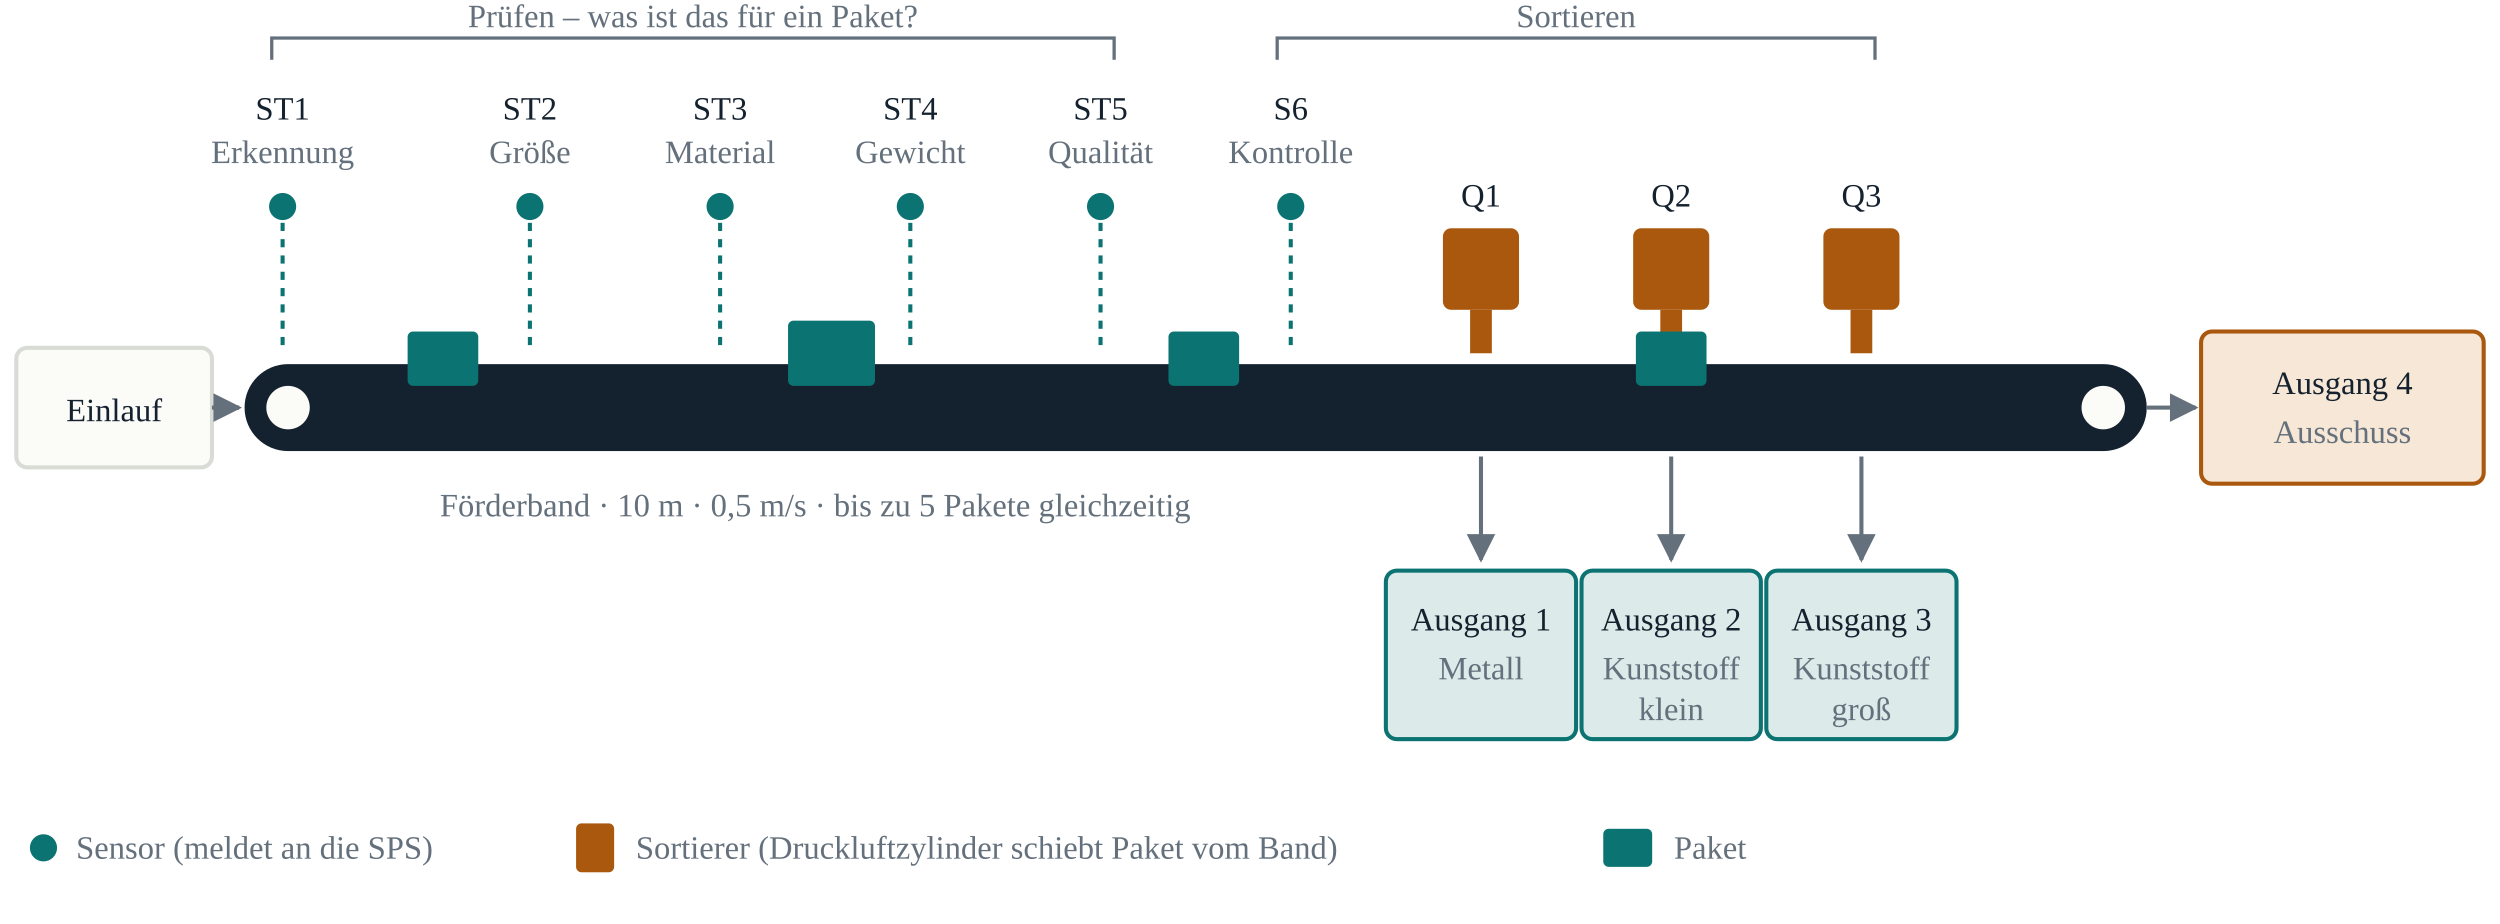
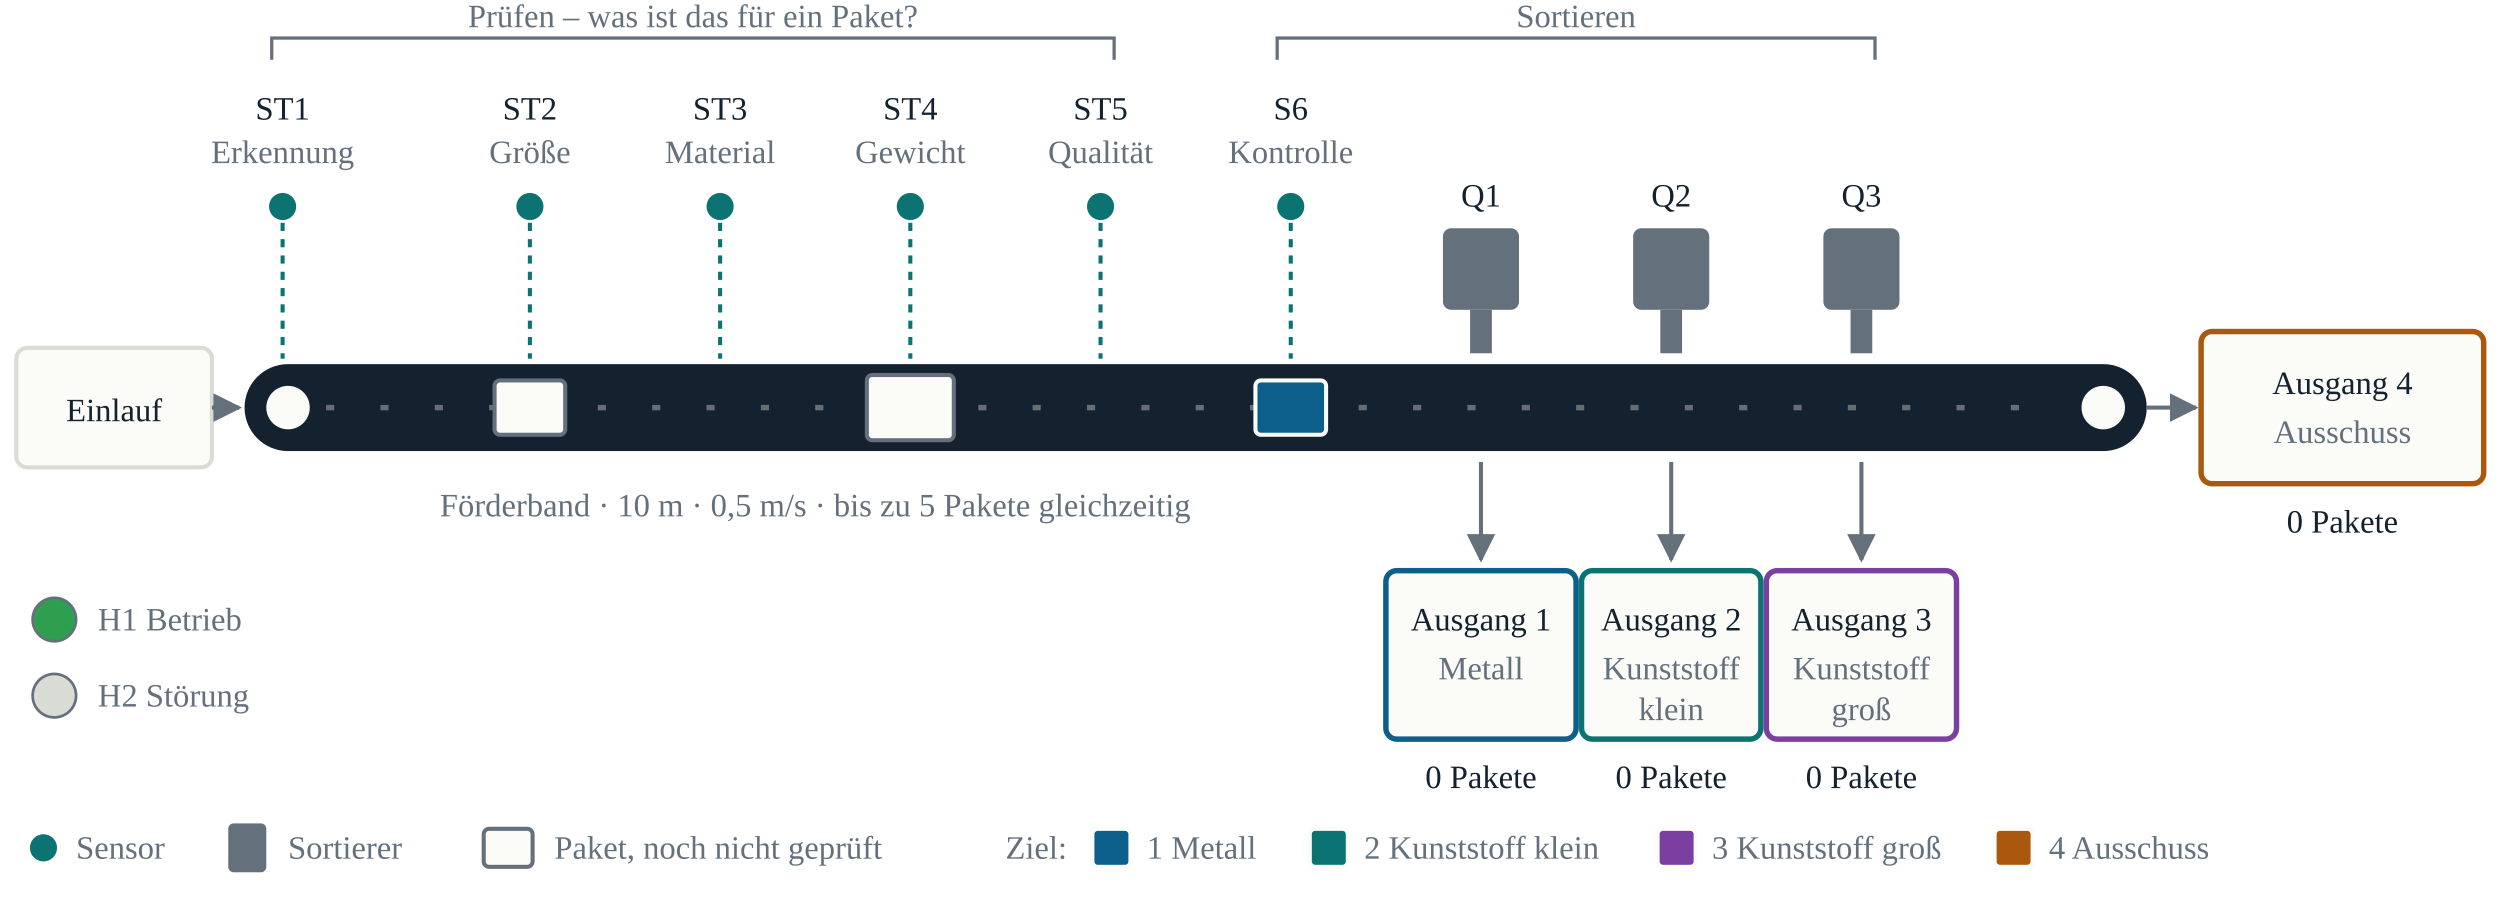
<svg xmlns="http://www.w3.org/2000/svg" viewBox="0 0 920 340" role="img" aria-label="Schema der Sortieranlage: Einlauf, Förderband mit fünf Prüfstationen, drei Sortierer mit Ausgängen 1 bis 3, am Bandende Ausgang 4 Ausschuss">
  <style>
    .s-t { fill: var(--ink, #14212E); font: 600 13px var(--f-display, Arial, sans-serif); }
    .s-m { fill: var(--muted, #64707C); font: 12px var(--f-body, Arial, sans-serif); }
+     .s-cnt { fill: var(--ink, #14212E); font: 600 12px var(--f-body, Arial, sans-serif); }
    .s-belt { fill: var(--ink, #14212E); }
    .s-roll { fill: var(--surface, #FBFBF8); }
+     .s-mv { stroke: var(--surface, #FBFBF8); stroke-width: 2; stroke-dasharray: 3 17; opacity: .35; }
    .s-box { fill: var(--surface, #FBFBF8); stroke: var(--line, #D8DCD4); stroke-width: 1.5; }
-     .s-out { fill: var(--accent-soft, #DCEBEA); stroke: var(--accent, #0B7372); stroke-width: 1.5; }
-     .s-rej { fill: var(--signal-soft, #F6E7D6); stroke: var(--signal, #A9580D); stroke-width: 1.5; }
-     .s-pkg { fill: var(--accent, #0B7372); }
-     .s-sens { fill: var(--accent, #0B7372); }
+     .s-out { fill: var(--surface, #FBFBF8); stroke-width: 2; }
+     .s-o1 { stroke: var(--k, #0B5F8A); } .s-o2 { stroke: var(--accent, #0B7372); }
+     .s-o3 { stroke: var(--n, #7A3FA0); } .s-o4 { stroke: var(--signal, #A9580D); }
+     .s-pkg { stroke: var(--surface, #FBFBF8); stroke-width: 1.5; }
+     .s-p0 { fill: var(--surface, #FBFBF8); stroke: var(--muted, #64707C); }
+     .s-p1 { fill: var(--k, #0B5F8A); } .s-p2 { fill: var(--accent, #0B7372); }
+     .s-p3 { fill: var(--n, #7A3FA0); } .s-p4 { fill: var(--signal, #A9580D); }
+     .s-sens { fill: var(--accent, #0B7372); transition: r .15s; }
+     .s-sens.on { fill: var(--signal, #A9580D); r: 8px; }
    .s-tick { stroke: var(--accent, #0B7372); stroke-width: 1.5; stroke-dasharray: 3 3; }
-     .s-push { fill: var(--signal, #A9580D); }
+     .s-cyl, .s-rod { fill: var(--muted, #64707C); }
+     .s-cyl.alarm, .s-rod.alarm { fill: #D93A3A; }
+     .s-lamp { fill: var(--line, #D8DCD4); stroke: var(--muted, #64707C); stroke-width: 1; }
+     .s-h1.on { fill: #2E9E4F; } .s-h2.on { fill: #D93A3A; }
    .s-arrow { stroke: var(--muted, #64707C); stroke-width: 1.5; fill: none; marker-end: url(#s-head); }
    .s-brace { stroke: var(--muted, #64707C); stroke-width: 1.2; fill: none; }
  </style>
  <defs>
    <marker id="s-head" viewBox="0 0 10 10" refX="9" refY="5" markerWidth="7" markerHeight="7" orient="auto-start-reverse">
      <path d="M0,0 L10,5 L0,10 z" fill="var(--muted, #64707C)" />
    </marker>
  </defs>
  <path class="s-brace" d="M100,22 v-8 h310 v8" />
  <text class="s-m" x="255" y="10" text-anchor="middle">Prüfen – was ist das für ein Paket?</text>
  <path class="s-brace" d="M470,22 v-8 h220 v8" />
  <text class="s-m" x="580" y="10" text-anchor="middle">Sortieren</text>
  <g text-anchor="middle">
    <text class="s-t" x="104" y="44">ST1</text>
    <text class="s-m" x="104" y="60">Erkennung</text>
    <text class="s-t" x="195" y="44">ST2</text>
    <text class="s-m" x="195" y="60">Größe</text>
    <text class="s-t" x="265" y="44">ST3</text>
    <text class="s-m" x="265" y="60">Material</text>
    <text class="s-t" x="335" y="44">ST4</text>
    <text class="s-m" x="335" y="60">Gewicht</text>
    <text class="s-t" x="405" y="44">ST5</text>
    <text class="s-m" x="405" y="60">Qualität</text>
    <text class="s-t" x="475" y="44">S6</text>
    <text class="s-m" x="475" y="60">Kontrolle</text>
  </g>
  <g>
-     <line class="s-tick" x1="104" y1="76" x2="104" y2="130" />
+     <line class="s-tick" x1="104" y1="76" x2="104" y2="132" />
    <circle class="s-sens" cx="104" cy="76" r="5" />
-     <line class="s-tick" x1="195" y1="76" x2="195" y2="130" />
+     <line class="s-tick" x1="195" y1="76" x2="195" y2="132" />
    <circle class="s-sens" cx="195" cy="76" r="5" />
-     <line class="s-tick" x1="265" y1="76" x2="265" y2="130" />
+     <line class="s-tick" x1="265" y1="76" x2="265" y2="132" />
    <circle class="s-sens" cx="265" cy="76" r="5" />
-     <line class="s-tick" x1="335" y1="76" x2="335" y2="130" />
+     <line class="s-tick" x1="335" y1="76" x2="335" y2="132" />
    <circle class="s-sens" cx="335" cy="76" r="5" />
-     <line class="s-tick" x1="405" y1="76" x2="405" y2="130" />
+     <line class="s-tick" x1="405" y1="76" x2="405" y2="132" />
    <circle class="s-sens" cx="405" cy="76" r="5" />
-     <line class="s-tick" x1="475" y1="76" x2="475" y2="130" />
+     <line class="s-tick" x1="475" y1="76" x2="475" y2="132" />
    <circle class="s-sens" cx="475" cy="76" r="5" />
-   </g>
-   <g text-anchor="middle">
-     <rect class="s-push" x="531" y="84" width="28" height="30" rx="3" />
-     <rect class="s-push" x="541" y="114" width="8" height="16" />
-     <text class="s-t" x="545" y="76">Q1</text>
-     <rect class="s-push" x="601" y="84" width="28" height="30" rx="3" />
-     <rect class="s-push" x="611" y="114" width="8" height="16" />
-     <text class="s-t" x="615" y="76">Q2</text>
-     <rect class="s-push" x="671" y="84" width="28" height="30" rx="3" />
-     <rect class="s-push" x="681" y="114" width="8" height="16" />
-     <text class="s-t" x="685" y="76">Q3</text>
  </g>
  <rect class="s-box" x="6" y="128" width="72" height="44" rx="4" />
  <text class="s-t" x="42" y="155" text-anchor="middle">Einlauf</text>
  <path class="s-arrow" d="M78,150 h10" />
  <rect class="s-belt" x="90" y="134" width="700" height="32" rx="16" />
+   <line class="s-mv" x1="120" y1="150" x2="760" y2="150" />
  <circle class="s-roll" cx="106" cy="150" r="8" />
  <circle class="s-roll" cx="774" cy="150" r="8" />
  <text class="s-m" x="300" y="190" text-anchor="middle">Förderband · 10 m · 0,5 m/s · bis zu 5 Pakete gleichzeitig</text>
-   <rect class="s-pkg" x="150" y="122" width="26" height="20" rx="2" />
-   <rect class="s-pkg" x="290" y="118" width="32" height="24" rx="2" />
-   <rect class="s-pkg" x="430" y="122" width="26" height="20" rx="2" />
-   <rect class="s-pkg" x="602" y="122" width="26" height="20" rx="2" />
-   <path class="s-arrow" d="M545,168 v38" />
-   <path class="s-arrow" d="M615,168 v38" />
-   <path class="s-arrow" d="M685,168 v38" />
+   <path class="s-arrow" d="M545,170 v36" />
+   <path class="s-arrow" d="M615,170 v36" />
+   <path class="s-arrow" d="M685,170 v36" />
  <g text-anchor="middle">
-     <rect class="s-out" x="510" y="210" width="70" height="62" rx="4" />
+     <rect class="s-out s-o1" x="510" y="210" width="70" height="62" rx="4" />
    <text class="s-t" x="545" y="232">Ausgang 1</text>
    <text class="s-m" x="545" y="250">Metall</text>
-     <rect class="s-out" x="582" y="210" width="66" height="62" rx="4" />
+     <rect class="s-out s-o2" x="582" y="210" width="66" height="62" rx="4" />
    <text class="s-t" x="615" y="232">Ausgang 2</text>
    <text class="s-m" x="615" y="250">Kunststoff</text>
    <text class="s-m" x="615" y="265">klein</text>
-     <rect class="s-out" x="650" y="210" width="70" height="62" rx="4" />
+     <rect class="s-out s-o3" x="650" y="210" width="70" height="62" rx="4" />
    <text class="s-t" x="685" y="232">Ausgang 3</text>
    <text class="s-m" x="685" y="250">Kunststoff</text>
    <text class="s-m" x="685" y="265">groß</text>
+     <text class="s-cnt" x="545" y="290">0 Pakete</text>
+     <text class="s-cnt" x="615" y="290">0 Pakete</text>
+     <text class="s-cnt" x="685" y="290">0 Pakete</text>
  </g>
  <path class="s-arrow" d="M790,150 h18" />
-   <rect class="s-rej" x="810" y="122" width="104" height="56" rx="4" />
+   <rect class="s-out s-o4" x="810" y="122" width="104" height="56" rx="4" />
  <text class="s-t" x="862" y="145" text-anchor="middle">Ausgang 4</text>
  <text class="s-m" x="862" y="163" text-anchor="middle">Ausschuss</text>
+   <text class="s-cnt" x="862" y="196" text-anchor="middle">0 Pakete</text>
+   <g class="s-layer">
+     <rect class="s-pkg s-p0 s-static" x="182" y="140" width="26" height="20" rx="2" />
+     <rect class="s-pkg s-p0 s-static" x="319" y="138" width="32" height="24" rx="2" />
+     <rect class="s-pkg s-p1 s-static" x="462" y="140" width="26" height="20" rx="2" />
+   </g>
+   <g text-anchor="middle">
+     <text class="s-t" x="545" y="76">Q1</text>
+     <rect class="s-cyl" x="531" y="84" width="28" height="30" rx="3" />
+     <rect class="s-rod" x="541" y="114" width="8" height="16" />
+     <text class="s-t" x="615" y="76">Q2</text>
+     <rect class="s-cyl" x="601" y="84" width="28" height="30" rx="3" />
+     <rect class="s-rod" x="611" y="114" width="8" height="16" />
+     <text class="s-t" x="685" y="76">Q3</text>
+     <rect class="s-cyl" x="671" y="84" width="28" height="30" rx="3" />
+     <rect class="s-rod" x="681" y="114" width="8" height="16" />
+   </g>
+   <circle class="s-lamp s-h1 on" cx="20" cy="228" r="8" />
+   <text class="s-m" x="36" y="232">H1 Betrieb</text>
+   <circle class="s-lamp s-h2" cx="20" cy="256" r="8" />
+   <text class="s-m" x="36" y="260">H2 Störung</text>
  <g>
    <circle class="s-sens" cx="16" cy="312" r="5" />
-     <text class="s-m" x="28" y="316">Sensor (meldet an die SPS)</text>
-     <rect class="s-push" x="212" y="303" width="14" height="18" rx="2" />
-     <text class="s-m" x="234" y="316">Sortierer (Druckluftzylinder schiebt Paket vom Band)</text>
-     <rect class="s-pkg" x="590" y="305" width="18" height="14" rx="2" />
-     <text class="s-m" x="616" y="316">Paket</text>
+     <text class="s-m" x="28" y="316">Sensor</text>
+     <rect class="s-cyl" x="84" y="303" width="14" height="18" rx="2" />
+     <text class="s-m" x="106" y="316">Sortierer</text>
+     <rect class="s-pkg s-p0" x="178" y="305" width="18" height="14" rx="2" />
+     <text class="s-m" x="204" y="316">Paket, noch nicht geprüft</text>
+     <text class="s-m" x="370" y="316">Ziel:</text>
+     <rect class="s-pkg s-p1" x="402" y="305" width="14" height="14" rx="2" />
+     <text class="s-m" x="422" y="316">1 Metall</text>
+     <rect class="s-pkg s-p2" x="482" y="305" width="14" height="14" rx="2" />
+     <text class="s-m" x="502" y="316">2 Kunststoff klein</text>
+     <rect class="s-pkg s-p3" x="610" y="305" width="14" height="14" rx="2" />
+     <text class="s-m" x="630" y="316">3 Kunststoff groß</text>
+     <rect class="s-pkg s-p4" x="734" y="305" width="14" height="14" rx="2" />
+     <text class="s-m" x="754" y="316">4 Ausschuss</text>
  </g>
</svg>
